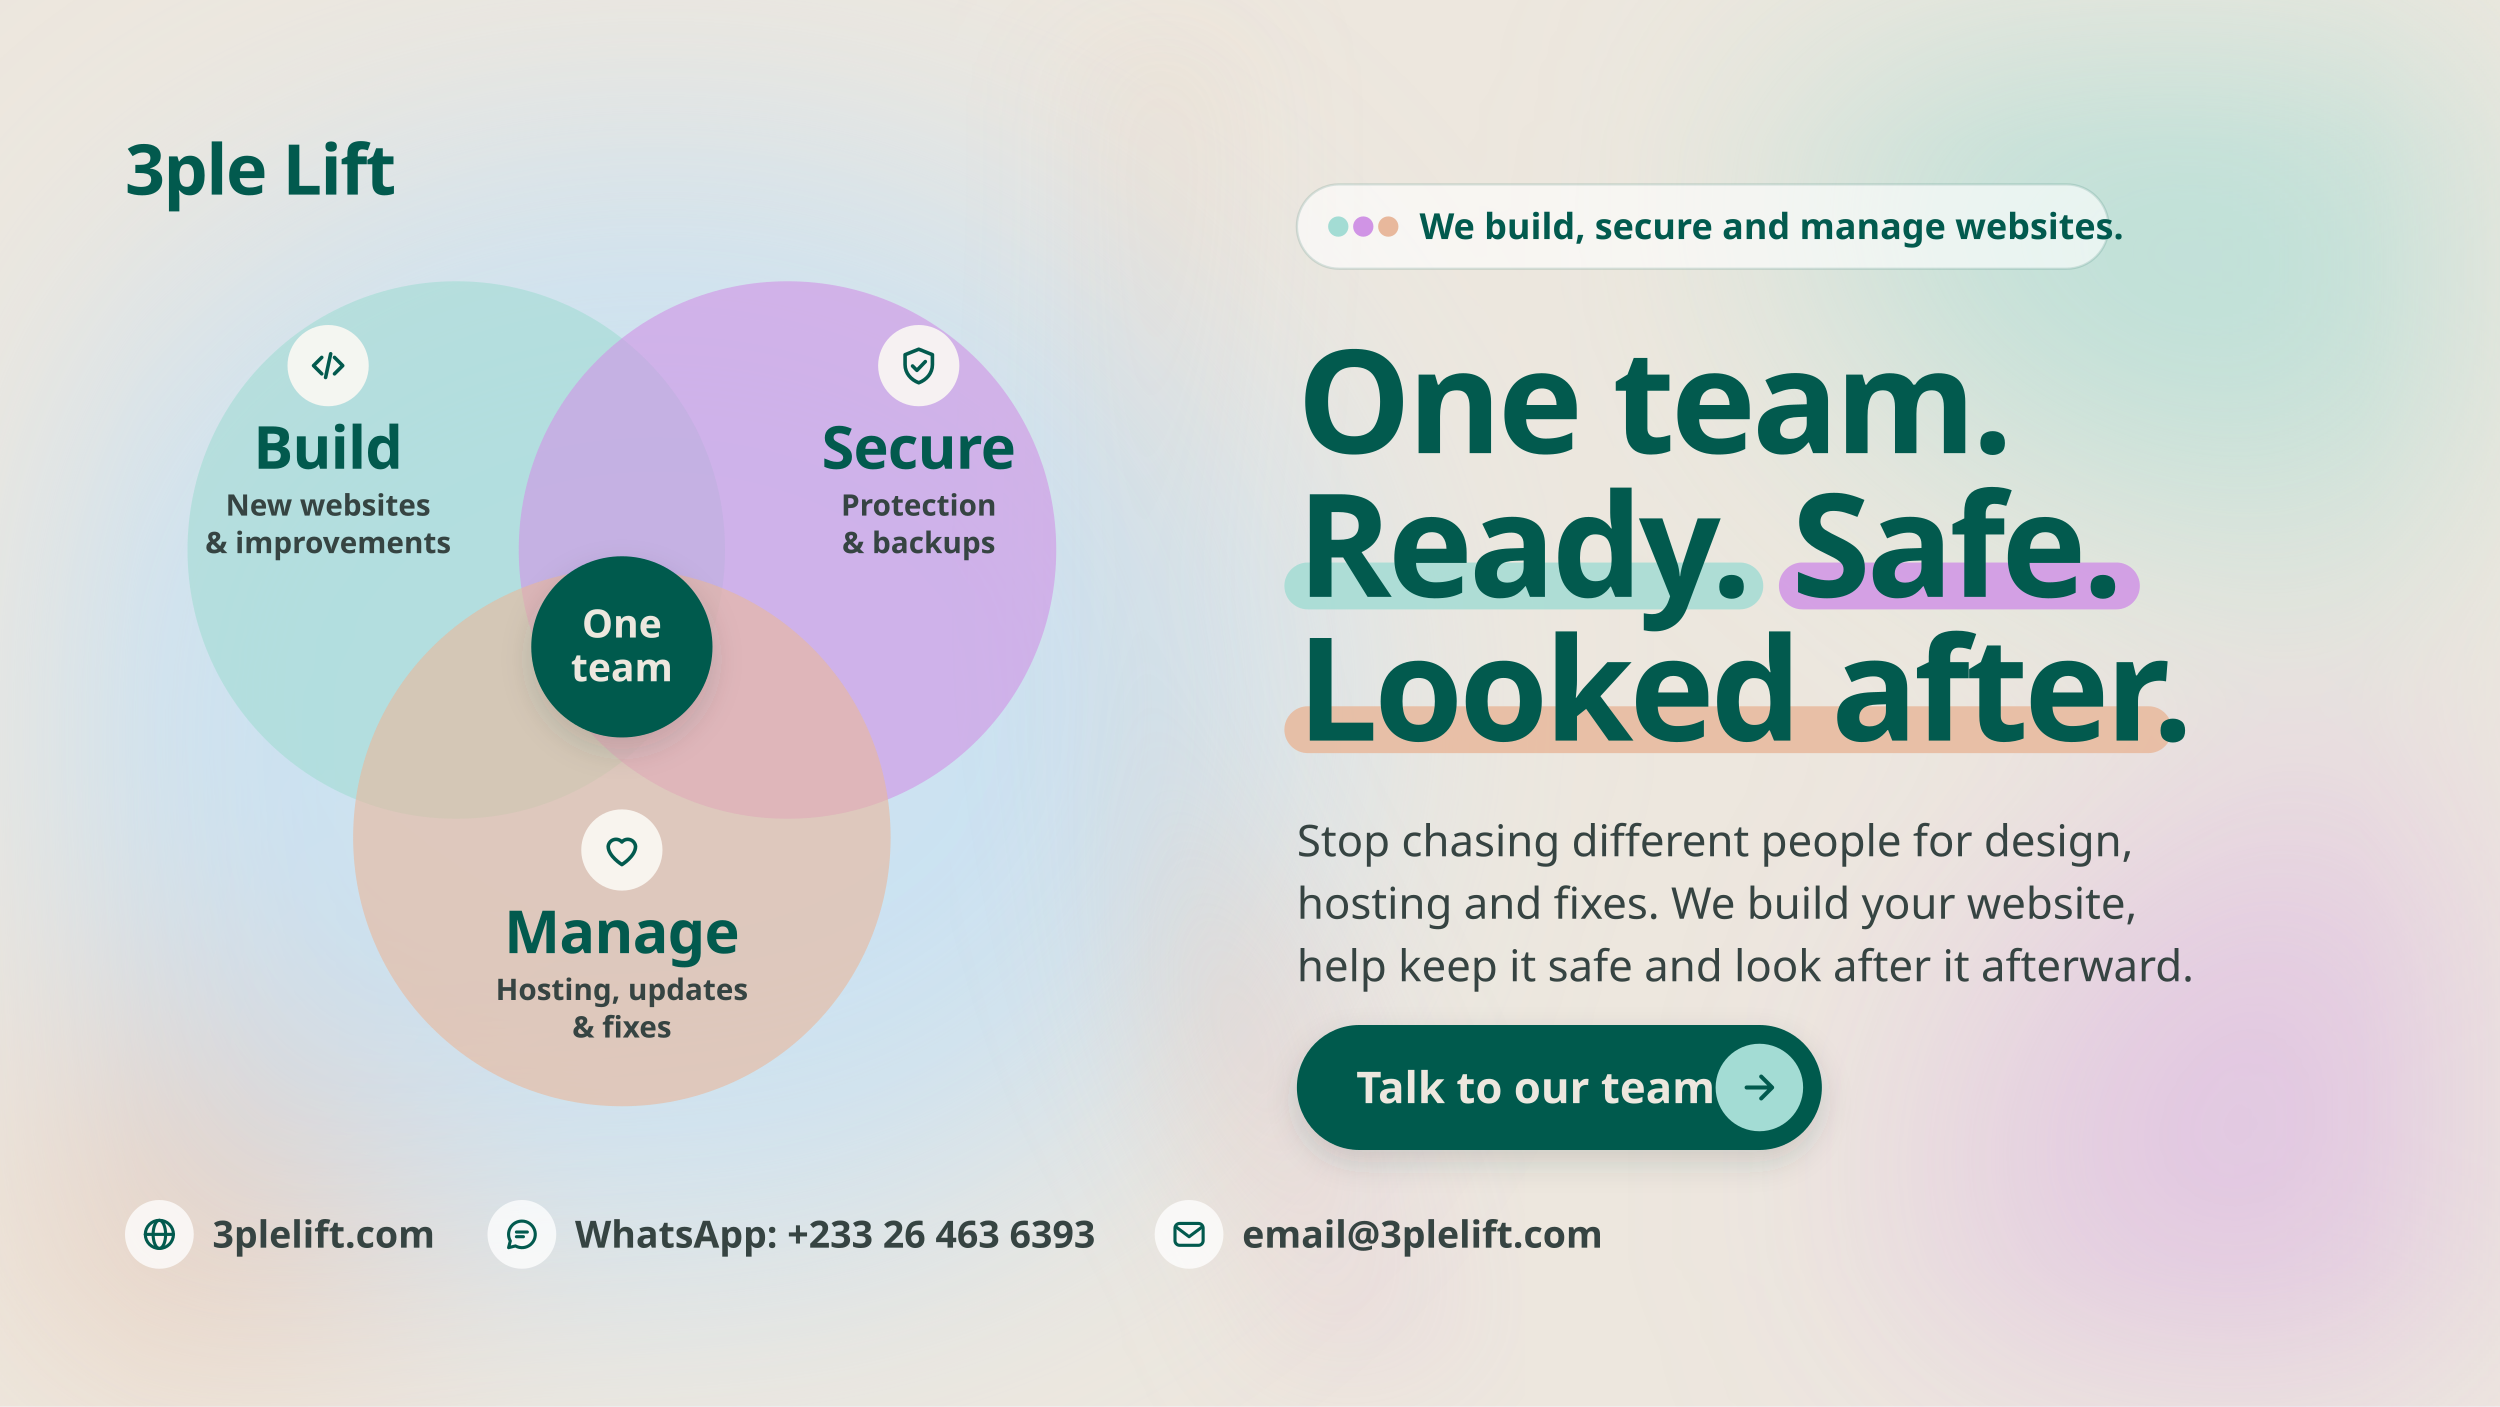
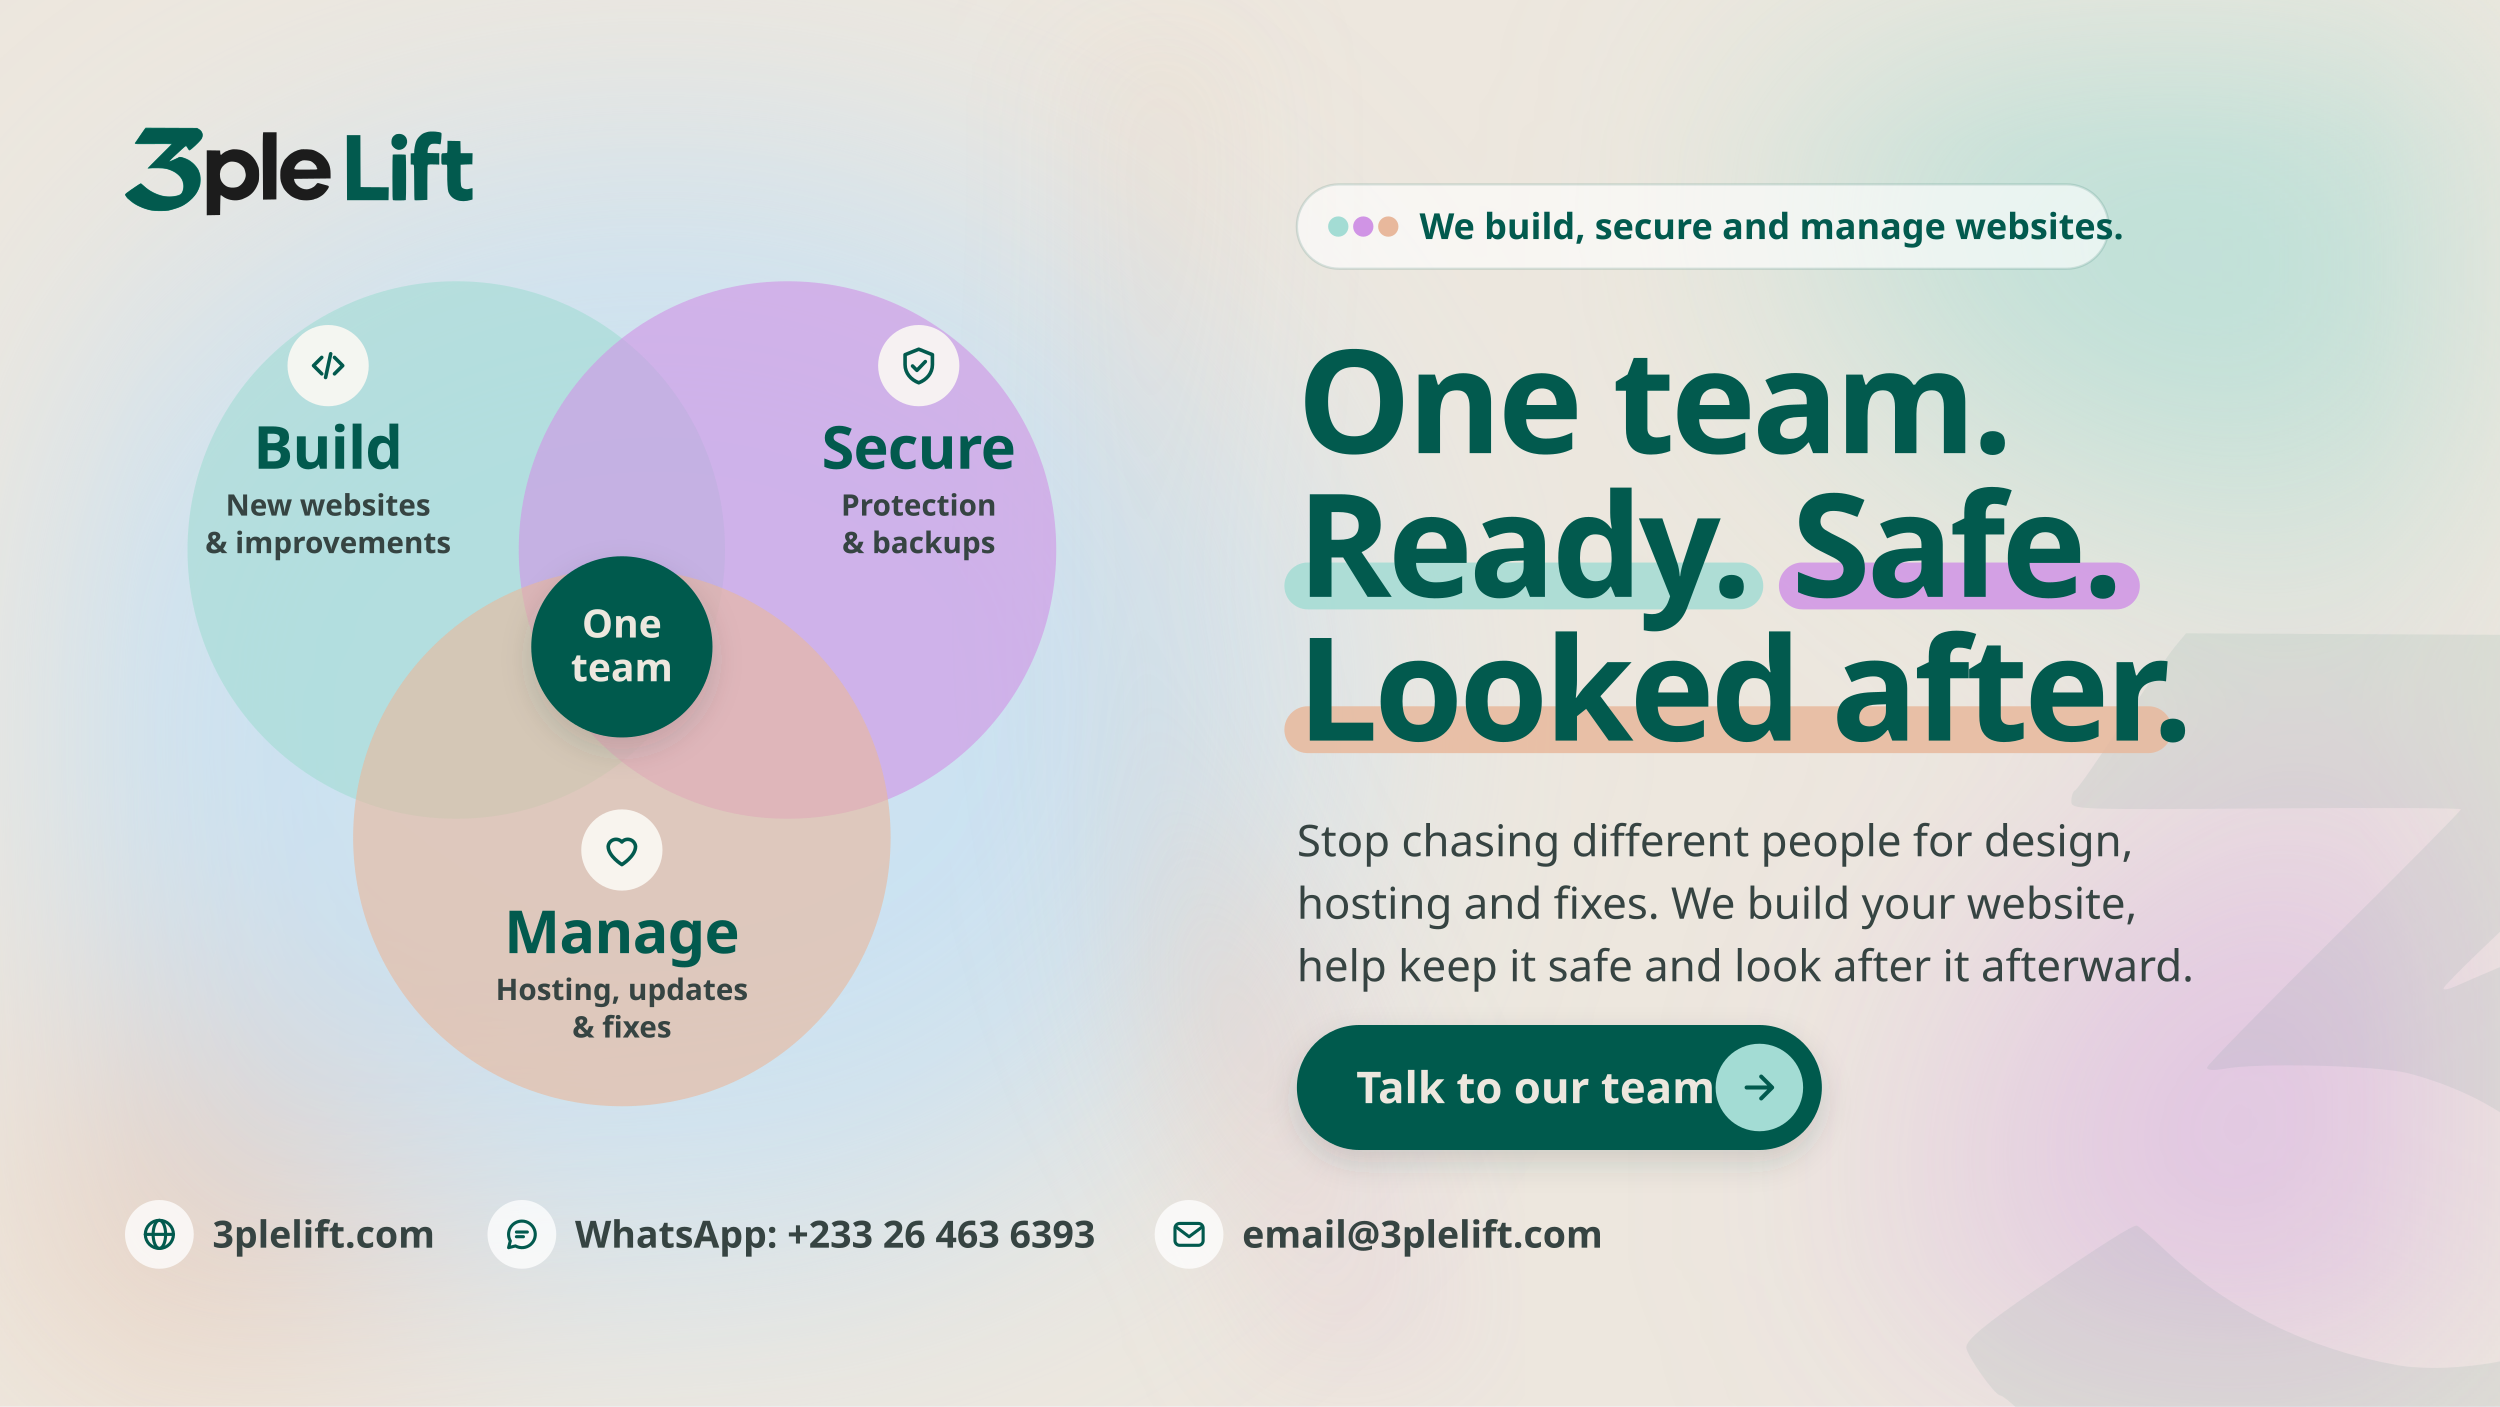
<svg xmlns="http://www.w3.org/2000/svg" id="banner-02" width="1600" height="900" viewBox="0 0 1600 900">
  <style>
  @font-face { font-family: 'Bricolage Grotesque'; font-weight: 700; src: url('fonts/BricolageGrotesque-Bold.ttf'); }
  @font-face { font-family: 'Figtree'; font-weight: 400; src: url('fonts/Figtree-Regular.ttf'); }
  @font-face { font-family: 'Figtree'; font-weight: 500; src: url('fonts/Figtree-Medium.ttf'); }
  @font-face { font-family: 'Figtree'; font-weight: 600; src: url('fonts/Figtree-SemiBold.ttf'); }
  @font-face { font-family: 'Figtree'; font-weight: 700; src: url('fonts/Figtree-Bold.ttf'); }
  .hl { font-family: 'Bricolage Grotesque'; font-weight: 700; }
  .ft { font-family: 'Figtree'; }
</style>
  <defs>
    <filter id="blur-xl" x="-50%" y="-50%" width="200%" height="200%">
      <feGaussianBlur stdDeviation="95" />
    </filter>
    <filter id="blur-l" x="-50%" y="-200%" width="200%" height="500%">
      <feGaussianBlur stdDeviation="45" />
    </filter>
    <filter id="blur-s" x="-50%" y="-50%" width="200%" height="200%">
      <feGaussianBlur stdDeviation="14" />
    </filter>
    <filter id="shadow" x="-50%" y="-80%" width="200%" height="280%">
      <feDropShadow dx="0" dy="22" stdDeviation="26" flood-color="#364442" flood-opacity="0.16" />
    </filter>
    <filter id="shadow-s" x="-50%" y="-100%" width="200%" height="320%">
      <feDropShadow dx="0" dy="8" stdDeviation="10" flood-color="#364442" flood-opacity="0.16" />
    </filter>
    <filter id="shadow-dark" x="-60%" y="-150%" width="220%" height="420%">
      <feDropShadow dx="0" dy="24" stdDeviation="30" flood-color="#0b1f1c" flood-opacity="0.45" />
    </filter>
    <linearGradient id="g-hero" x1="0" y1="0" x2="1" y2="1">
      <stop offset="0" stop-color="#A3DCD4" />
      <stop offset="0.55" stop-color="#BDDFF9" />
      <stop offset="1" stop-color="#D094E5" />
    </linearGradient>
    <linearGradient id="g-warm" x1="0" y1="0" x2="1" y2="1">
      <stop offset="0" stop-color="#E8B89C" />
      <stop offset="1" stop-color="#D094E5" />
    </linearGradient>
    <linearGradient id="g-ring" x1="0" y1="0" x2="1" y2="1">
      <stop offset="0" stop-color="#A3DCD4" />
      <stop offset="0.5" stop-color="#D094E5" />
      <stop offset="1" stop-color="#E8B89C" />
    </linearGradient>
    <linearGradient id="g-ribbon-a" x1="0" y1="0" x2="1" y2="0">
      <stop offset="0" stop-color="#A3DCD4" stop-opacity="0" />
      <stop offset="0.35" stop-color="#A3DCD4" />
      <stop offset="0.7" stop-color="#BDDFF9" />
      <stop offset="1" stop-color="#D094E5" stop-opacity="0.2" />
    </linearGradient>
    <linearGradient id="g-ribbon-b" x1="0" y1="0" x2="1" y2="0">
      <stop offset="0" stop-color="#E8B89C" stop-opacity="0.1" />
      <stop offset="0.5" stop-color="#E8B89C" />
      <stop offset="1" stop-color="#D094E5" stop-opacity="0.3" />
    </linearGradient>
  </defs>
  <g id="layer-background">
    <rect id="base" width="1600" height="900" fill="#EDE7DE" />
    <g filter="url(#blur-xl)">
      <ellipse cx="420" cy="450" rx="420" ry="360" fill="#BDDFF9" opacity="0.7" />
      <ellipse cx="1500" cy="120" rx="340" ry="220" fill="#A3DCD4" opacity="0.65" />
      <ellipse cx="1550" cy="760" rx="300" ry="260" fill="#D094E5" opacity="0.4" />
      <ellipse cx="-40" cy="820" rx="300" ry="200" fill="#E8B89C" opacity="0.5" />
    </g>
    <path d="M700 -60 C 760 220, 620 420, 780 640 S 900 980, 760 1000" fill="none" stroke="url(#g-ribbon-b)" stroke-width="120" opacity="0.28" filter="url(#blur-l)" />
+     <g id="watermark-3" transform="translate(1250 400) rotate(0) scale(2.8019) translate(-226 -110)" fill="#025A4E" opacity="0.07">
+       <g fill-rule="evenodd">
+         <path d="M 276.7 114.9 C 275.3 116.6, 269.8 124.6, 264.4 132.7 C 259 140.9, 254.3 147.7, 253.8 147.8 C 253.4 148, 253 149.1, 253 150.2 C 253 152.2, 253.4 152.2, 297.5 151.9 C 322 151.7, 342 151.8, 342 152.1 C 342 152.4, 329 165.6, 313 181.4 C 297.1 197.2, 284 210.5, 284 211.1 C 284 211.7, 285.4 211.8, 287.8 211.4 C 295.2 209.9, 323.1 210.6, 330 212.4 C 347.9 217.1, 361.9 227, 367.6 238.9 C 372.6 249.3, 371.6 265.8, 365.7 272.4 C 361.2 277.5, 340 281.2, 327.7 279.1 C 307.2 275.5, 288.7 266.4, 274.2 252.6 C 271.3 249.8, 268.5 247.4, 268 247.2 C 267.2 246.9, 260.1 251.4, 244.6 262 C 233.4 269.6, 229 273.3, 229 275 C 229 276.7, 235.5 286, 236.8 286 C 237.2 286, 239.1 287.5, 241.1 289.4 C 250.5 298.4, 268 307.2, 285.5 311.8 C 287.7 312.4, 291.4 313.3, 293.6 313.9 C 299 315.3, 330 315.3, 335.4 313.9 C 351 309.8, 358 307.5, 365.8 303.9 C 375.6 299.4, 383.8 293.4, 393 284.1 C 401.9 275, 406.7 267.3, 411 255.1 C 414.6 244.9, 414 228, 409.9 219.8 C 409.4 218.8, 409 217.5, 409 216.9 C 409 214.6, 399.7 202, 395.7 198.8 C 393.4 197, 390.7 194.8, 389.8 194 C 382.7 187.6, 361.6 180.6, 359.6 183.9 C 359.2 184.4, 355.5 186.2, 351.2 188 C 347 189.8, 342.3 191.8, 340.8 192.5 C 339.2 193.2, 338 193.5, 338 193 C 338 192.3, 352.6 178.2, 368.7 163.6 C 372.7 160, 376.5 157, 377.2 157 C 378 157, 379.4 158.7, 380.5 160.7 C 381.6 162.8, 383.3 165.3, 384.3 166.3 C 386 168, 386.3 167.9, 391.8 163.4 C 401.8 155.1, 414.1 142.6, 416.1 138.8 C 417.3 136.5, 418 133.1, 418 129.8 C 418 123.2, 415.1 118.6, 408.9 115 L 404.5 112.5 341.9 112.2 L 279.2 111.9 276.7 114.9" />
+         <path d="M 278.7 114.1 C 277.3 114.9, 254 149, 254 150.2 C 254 150.6, 274.3 150.6, 299 150.3 C 344.5 149.7, 346.1 149.8, 342.6 153.2 C 335.9 159.7, 285 210.1, 285 210.3 C 285 210.4, 289.8 210.2, 295.8 209.8 C 317.3 208.3, 331.2 210.5, 346.7 217.8 C 355.1 221.7, 364.3 230.3, 367.9 237.5 C 371.8 245.2, 373.3 253.6, 371.9 259.5 C 369.3 270.7, 365.4 275.8, 358.5 277.4 C 347.7 279.9, 344.4 280.2, 333 279.7 C 319.4 279.1, 313.1 277.5, 300.2 271.4 C 290.8 267, 283.2 261.8, 274.7 254 C 270.4 250, 267.4 248, 266.4 248.4 C 264 249.3, 234 270, 231.3 272.7 C 228.6 275.2, 230.1 277.9, 238.3 285.6 C 251.3 297.8, 266.8 306.2, 285.6 311.1 C 292.7 312.9, 297.9 313.5, 311.5 313.8 C 321.6 314, 330.9 313.7, 334.5 313 C 341.7 311.7, 350.8 309.2, 353.2 307.9 C 354.2 307.4, 355.4 307, 356 307 C 356.5 307, 359.4 305.9, 362.4 304.5 C 365.4 303.1, 368.2 302, 368.5 302 C 368.9 302, 373.3 299.1, 378.4 295.6 C 401.2 279.7, 412 261.4, 412 238.4 C 412 221.5, 407.3 210.9, 394.5 199.2 C 387.7 193, 377.3 187.2, 368.2 184.5 C 363.1 182.9, 363 183, 357.3 185.9 C 345.8 191.8, 336 195.9, 336 194.7 C 336 192.5, 347.4 181.6, 375.3 156.8 C 377.9 154.5, 379.1 155.3, 381.9 161 C 383.2 163.8, 384.9 166, 385.7 166 C 387.7 166, 396.7 158.4, 407 148.1 C 415.3 139.7, 418.1 134.9, 418 129.3 C 417.9 125.3, 413.5 118.8, 409 116.2 L 404.5 113.5 342.3 113.4 C 308.1 113.4, 279.5 113.7, 278.7 114.1" />
+       </g>
+     </g>
  </g>
  <g id="layer-illustration" data-qa="illustration">
    <g id="venn" style="isolation:isolate">
      <circle id="venn-build" cx="292" cy="352" r="172" fill="#A3DCD4" opacity="0.62" />
      <circle id="venn-secure" cx="504" cy="352" r="172" fill="#D094E5" opacity="0.62" />
      <circle id="venn-manage" cx="398" cy="536" r="172" fill="#E8B89C" opacity="0.62" />
    </g>
    <g id="venn-label-build">
      <circle cx="210" cy="234" r="26" fill="#FBF8F3" opacity="0.9" />
      <g transform="translate(196 220) scale(1.166667)" fill="none" stroke="#025A4E" stroke-width="1.971" stroke-linecap="round" stroke-linejoin="round">
        <path d="M8.5 7.5L4 12l4.5 4.5M15.5 7.5L20 12l-4.5 4.5M13.4 5.5l-2.8 13" />
      </g>
      <text class="hl" x="210" y="300" text-anchor="middle" font-size="38" fill="#025A4E" letter-spacing="-0.5">Build</text>
      <text class="ft" x="210" y="330" text-anchor="middle" font-size="19" font-weight="600" fill="#364442">New websites</text>
      <text class="ft" x="210" y="354" text-anchor="middle" font-size="19" font-weight="600" fill="#364442">&amp; improvements</text>
    </g>
    <g id="venn-label-secure">
      <circle cx="588" cy="234" r="26" fill="#FBF8F3" opacity="0.9" />
      <g transform="translate(574 220) scale(1.166667)" fill="none" stroke="#025A4E" stroke-width="1.971" stroke-linecap="round" stroke-linejoin="round">
        <path d="M12 3l7.5 3v5.5c0 4.6-3.2 8.3-7.5 9.9-4.3-1.6-7.5-5.3-7.5-9.9V6z" />
        <path d="M8.6 12.2l2.4 2.4 4.6-4.8" />
      </g>
      <text class="hl" x="588" y="300" text-anchor="middle" font-size="38" fill="#025A4E" letter-spacing="-0.5">Secure</text>
      <text class="ft" x="588" y="330" text-anchor="middle" font-size="19" font-weight="600" fill="#364442">Protection</text>
      <text class="ft" x="588" y="354" text-anchor="middle" font-size="19" font-weight="600" fill="#364442">&amp; backups</text>
    </g>
    <g id="venn-label-manage">
      <circle cx="398" cy="544" r="26" fill="#FBF8F3" opacity="0.9" />
      <g transform="translate(384 530) scale(1.166667)" fill="none" stroke="#025A4E" stroke-width="1.971" stroke-linecap="round" stroke-linejoin="round">
        <path d="M12 20s-7.5-4.6-7.5-10A4.3 4.3 0 0 1 12 7.6 4.3 4.3 0 0 1 19.5 10c0 5.4-7.5 10-7.5 10z" />
      </g>
      <text class="hl" x="398" y="610" text-anchor="middle" font-size="38" fill="#025A4E" letter-spacing="-0.5">Manage</text>
      <text class="ft" x="398" y="640" text-anchor="middle" font-size="19" font-weight="600" fill="#364442">Hosting, updates</text>
      <text class="ft" x="398" y="664" text-anchor="middle" font-size="19" font-weight="600" fill="#364442">&amp; fixes</text>
    </g>
    <g id="venn-centre" filter="url(#shadow-s)">
      <circle cx="398" cy="414" r="58" fill="#025A4E" />
      <text class="hl" x="398" y="408" text-anchor="middle" font-size="25" fill="#EDE7DE">One</text>
      <text class="hl" x="398" y="436" text-anchor="middle" font-size="25" fill="#EDE7DE">team</text>
    </g>
  </g>
  <g id="layer-logo">
    <g id="logo" data-qa="logo">
-       <text id="logo-placeholder" class="hl" x="80" y="124.56" font-size="44.8" fill="#025A4E" letter-spacing="-1">3ple Lift</text>
+       <g id="logo-wordmark" transform="translate(80 82) scale(0.26291)">
+         <g transform="translate(-229 -113)" fill-rule="evenodd">
+           <path fill="#0F7D6A" d="M 276.7 114.9 C 275.3 116.6, 269.8 124.6, 264.4 132.7 C 259 140.9, 254.3 147.7, 253.8 147.8 C 253.4 148, 253 149.1, 253 150.2 C 253 152.2, 253.4 152.2, 297.5 151.9 C 322 151.7, 342 151.8, 342 152.1 C 342 152.4, 329 165.6, 313 181.4 C 297.1 197.2, 284 210.5, 284 211.1 C 284 211.7, 285.4 211.8, 287.8 211.4 C 295.2 209.9, 323.1 210.6, 330 212.4 C 347.9 217.1, 361.9 227, 367.6 238.9 C 372.6 249.3, 371.6 265.8, 365.7 272.4 C 361.2 277.5, 340 281.2, 327.7 279.1 C 307.2 275.5, 288.7 266.4, 274.2 252.6 C 271.3 249.8, 268.5 247.4, 268 247.2 C 267.2 246.9, 260.1 251.4, 244.6 262 C 233.4 269.6, 229 273.3, 229 275 C 229 276.7, 235.5 286, 236.8 286 C 237.2 286, 239.1 287.5, 241.1 289.4 C 250.5 298.4, 268 307.2, 285.5 311.8 C 287.7 312.4, 291.4 313.3, 293.6 313.9 C 299 315.3, 330 315.3, 335.4 313.9 C 351 309.8, 358 307.5, 365.8 303.9 C 375.6 299.4, 383.8 293.4, 393 284.1 C 401.9 275, 406.7 267.3, 411 255.1 C 414.6 244.9, 414 228, 409.9 219.8 C 409.4 218.8, 409 217.5, 409 216.9 C 409 214.6, 399.7 202, 395.7 198.8 C 393.4 197, 390.7 194.8, 389.8 194 C 382.7 187.6, 361.6 180.6, 359.6 183.9 C 359.2 184.4, 355.5 186.2, 351.2 188 C 347 189.8, 342.3 191.8, 340.8 192.5 C 339.2 193.2, 338 193.5, 338 193 C 338 192.3, 352.6 178.2, 368.7 163.6 C 372.7 160, 376.5 157, 377.2 157 C 378 157, 379.4 158.7, 380.5 160.7 C 381.6 162.8, 383.3 165.3, 384.3 166.3 C 386 168, 386.3 167.9, 391.8 163.4 C 401.8 155.1, 414.1 142.6, 416.1 138.8 C 417.3 136.5, 418 133.1, 418 129.8 C 418 123.2, 415.1 118.6, 408.9 115 L 404.5 112.5 341.9 112.2 L 279.2 111.9 276.7 114.9" />
+           <path fill="#025A4E" d="M 278.7 114.1 C 277.3 114.9, 254 149, 254 150.2 C 254 150.6, 274.3 150.6, 299 150.3 C 344.5 149.7, 346.1 149.8, 342.6 153.2 C 335.9 159.7, 285 210.1, 285 210.3 C 285 210.4, 289.8 210.2, 295.8 209.8 C 317.3 208.3, 331.2 210.5, 346.7 217.8 C 355.1 221.7, 364.3 230.3, 367.9 237.5 C 371.8 245.2, 373.3 253.6, 371.9 259.5 C 369.3 270.7, 365.4 275.8, 358.5 277.4 C 347.7 279.9, 344.4 280.2, 333 279.7 C 319.4 279.1, 313.1 277.5, 300.2 271.4 C 290.8 267, 283.2 261.8, 274.7 254 C 270.4 250, 267.4 248, 266.4 248.4 C 264 249.3, 234 270, 231.3 272.7 C 228.6 275.2, 230.1 277.9, 238.3 285.6 C 251.3 297.8, 266.8 306.2, 285.6 311.1 C 292.7 312.9, 297.9 313.5, 311.5 313.8 C 321.6 314, 330.9 313.7, 334.5 313 C 341.7 311.7, 350.8 309.2, 353.2 307.9 C 354.2 307.4, 355.4 307, 356 307 C 356.5 307, 359.4 305.9, 362.4 304.5 C 365.4 303.1, 368.2 302, 368.5 302 C 368.9 302, 373.3 299.1, 378.4 295.6 C 401.2 279.7, 412 261.4, 412 238.4 C 412 221.5, 407.3 210.9, 394.5 199.2 C 387.7 193, 377.3 187.2, 368.2 184.5 C 363.1 182.9, 363 183, 357.3 185.9 C 345.8 191.8, 336 195.9, 336 194.7 C 336 192.5, 347.4 181.6, 375.3 156.8 C 377.9 154.5, 379.1 155.3, 381.9 161 C 383.2 163.8, 384.9 166, 385.7 166 C 387.7 166, 396.7 158.4, 407 148.1 C 415.3 139.7, 418.1 134.9, 418 129.3 C 417.9 125.3, 413.5 118.8, 409 116.2 L 404.5 113.5 342.3 113.4 C 308.1 113.4, 279.5 113.7, 278.7 114.1" />
+           <path fill="#1C1C1C" d="M 564.7 129.8 C 564.3 133.5, 564.3 164.4, 564.5 198.5 C 564.7 232.6, 564.9 266.5, 565 273.8 L 565 287.1 581.3 286.8 L 597.5 286.5 597.8 204.8 L 598 123 581.6 123 L 565.3 123 564.7 129.8 M 490.5 164.6 C 486.4 165.2, 479.7 167.2, 478.6 168.2 C 478 168.6, 477 169, 476.2 169 C 474.6 169, 464.7 175.7, 464.2 177.2 C 464 177.6, 463.2 178, 462.5 178 C 461.5 178, 461 176.4, 460.8 172.8 L 460.5 167.5 444.3 167.2 L 428 167 428 246 L 428 325.1 444.3 324.8 L 460.5 324.5 460.8 300.3 C 460.9 284.3, 461.4 276, 462.1 276 C 462.6 276, 464.8 277.3, 466.8 279 C 477 287.1, 493.5 290.8, 507.2 287.9 C 514 286.5, 514.9 286.1, 524.4 281.5 C 538.5 274.6, 548.7 261.8, 554.1 244 C 556 238, 556 215.1, 554.1 209 C 546.1 182.7, 526.4 166.1, 501.5 164.7 C 497.1 164.4, 492.2 164.4, 490.5 164.6 M 658 164.6 C 646.3 166.7, 634.5 172.7, 626.1 181 C 622.5 184.6, 618.8 188.4, 618 189.5 C 616 192.1, 611.6 201.5, 610 206.5 C 609.3 208.7, 608.4 211.5, 607.9 212.8 C 607.4 214.1, 607 220.6, 607 227.3 C 607 240.2, 608.1 244.8, 614.1 257.5 C 617.9 265.5, 629.6 277, 638.4 281.3 C 642.4 283.4, 646.4 285, 647.2 285 C 648 285, 649 285.3, 649.4 285.7 C 650.9 287.2, 661.7 288.9, 670 288.9 C 678.3 288.9, 689.1 287.2, 690.6 285.7 C 691 285.3, 692.1 285, 693.1 285 C 695.6 285, 705.6 279.5, 710.8 275.3 C 715.2 271.7, 721.7 263.7, 724.4 258.6 C 726.1 255.3, 725.3 253.6, 721.7 252.7 C 720.5 252.4, 717.9 251.7, 716 251.2 C 714.1 250.6, 709.1 249.3, 705 248.2 C 696.7 245.9, 698 245.5, 692.5 252.2 C 688.1 257.6, 678.3 262, 670.7 262 C 657.1 262, 642.5 250.8, 640.8 239 L 640.5 236.5 685 236 L 729.5 235.5 729.4 224 C 729.3 205.5, 725.1 195, 712 180.9 C 708.3 176.9, 696.3 169.6, 689.5 167.1 C 685.1 165.5, 680.5 164.8, 672 164.5 C 665.7 164.3, 659.4 164.3, 658 164.6 M 661.5 191.6 C 653.9 193.6, 646.3 199.8, 643.1 206.5 C 639.3 214.5, 637.6 214, 669 214 C 696.1 214, 697 213.9, 697 212.1 C 697 211, 696.6 209.8, 696 209.5 C 695.5 209.2, 695 208, 695 206.9 C 695 204.2, 686.1 195.5, 681.4 193.5 C 677.5 191.8, 665.2 190.7, 661.5 191.6 M 484.5 194.9 C 475.6 197.2, 467.2 203.7, 463.3 211.4 C 459.5 218.8, 459 230.2, 462.1 238.5 C 465.2 246.9, 472.5 253.9, 480.4 256.4 C 488.1 258.9, 499.8 258.2, 505.5 255 C 515.4 249.6, 523 237.4, 523 227.2 C 523 223.6, 520.7 214.2, 519 210.8 C 516.7 206.4, 509.5 199.9, 504.4 197.5 C 498.7 194.9, 489.2 193.7, 484.5 194.9" />
+           <path fill="#025A4E" d="M 964.5 122.5 C 955.3 125.2, 952.7 126.6, 947.1 132 C 942.1 136.7, 939.2 141.1, 937.1 147 C 935.3 152.1, 933 164.9, 933 169.7 L 933 173.9 928.8 174.2 L 924.5 174.5 924.5 188 L 924.5 201.5 927.5 201.6 C 929.2 201.6, 931.1 202, 931.8 202.4 C 932.7 202.9, 933 213.4, 933 245.5 C 933 273.3, 933.4 288.1, 934 288.5 C 934.6 288.9, 941.8 288.8, 950 288.4 L 965 287.7 965 245.4 C 965 204.4, 965.1 203, 967 202 C 968.1 201.4, 973.8 201.1, 981.5 201.4 L 994 201.8 994 187.9 L 994 174.1 979.8 173.8 L 965.5 173.5 965.7 168.5 C 966.1 161.3, 968.4 155.9, 972.4 153.2 C 975.1 151.3, 977.1 150.9, 982.6 150.9 C 986.4 150.9, 991.1 151.3, 993 151.9 C 994.9 152.5, 996.7 152.6, 997.1 152.2 C 998.2 150.9, 1000.3 125.9, 999.3 124.9 C 995.9 121.5, 973.2 119.8, 964.5 122.5 M 886.7 129.3 C 880.5 133.1, 877.7 138.2, 877.6 146 C 877.6 151.7, 878 153.2, 880.5 157 C 883.8 161.8, 890.6 165.9, 895.4 166 C 910.2 166.1, 920.3 150.5, 914 137.4 C 910.7 130.8, 904.3 127, 896.1 127 C 892 127, 889.5 127.6, 886.7 129.3 M 769.2 209.3 L 769.5 288.5 820 288.5 L 870.5 288.5 870.8 272.8 L 871.1 257 836.8 256.8 L 802.5 256.5 802.2 193.3 L 802 130 785.5 130 L 769 130 769.2 209.3 M 1014 157.4 C 1014 164.8, 1013.7 171.5, 1013.4 172.4 C 1012.9 173.6, 1011.3 174, 1006.5 174 C 998.9 174, 999 173.7, 999 189.7 C 999 202.4, 999 202.4, 1007.6 201.9 C 1010.5 201.7, 1012.4 202.1, 1012.9 202.9 C 1013.4 203.6, 1013.6 212.5, 1013.4 222.8 C 1013.1 243.8, 1014.3 262.8, 1016.2 268 C 1023.4 287.6, 1045.8 295.7, 1071.3 287.8 L 1075 286.7 1075 272.9 L 1075 259.1 1071.8 259.6 C 1070 259.9, 1067 260.6, 1065.2 261.2 C 1061.5 262.3, 1056 261.6, 1051.9 259.5 C 1046.6 256.7, 1046 253.6, 1046 226.7 L 1046 202.2 1057.3 201.5 C 1063.4 201.1, 1069.9 201, 1071.5 201.1 L 1074.5 201.5 1074.8 187.8 L 1075.1 174 1060.6 174 L 1046.1 174 1045.8 159.3 L 1045.5 144.5 1029.8 144.2 L 1014 143.9 1014 157.4 M 880.7 177.7 C 880.3 178, 880 203, 880 233.1 C 880 282, 880.2 287.9, 881.6 288.4 C 884.2 289.4, 911.5 289.1, 912.6 288.1 C 913.6 287, 913.5 179.7, 912.5 178 C 911.8 176.9, 881.7 176.6, 880.7 177.7" />
+         </g>
+       </g>
    </g>
  </g>
  <g id="layer-text">
    <g id="brand-statement" data-qa="statement" data-flow="0" data-x="830" data-align="left">
      <g class="item" data-pill="20,24" transform="translate(850.50 0)">
        <rect class="pill-bg" x="-20.50" y="118" width="519.50" height="54" rx="27" fill="#FFFFFF" fill-opacity="0.62" stroke="#025A4E" stroke-opacity="0.14" stroke-width="1.5" />
        <g class="pill-content">
          <circle cx="6" cy="145" r="6.5" fill="#A3DCD4" />
          <circle cx="22" cy="145" r="6.5" fill="#D094E5" />
          <circle cx="38" cy="145" r="6.5" fill="#E8B89C" />
          <text class="ft" x="58" y="153" font-size="23" font-weight="600" fill="#025A4E">We build, secure and manage websites.</text>
        </g>
      </g>
    </g>
    <g id="headline" data-qa="text">
      <text id="headline-line1" class="hl" x="830" y="290" font-size="92" font-weight="700" fill="#025A4E" letter-spacing="-2.5">One team.</text>
      <g id="headline-line2" data-flow="26" data-x="830" data-align="left">
        <g class="item" transform="translate(830.00 0)">
          <rect class="highlight" data-hl-for="headline-word1" data-pad="8" x="-8.00" y="360" width="306.50" height="30" rx="15" fill="#A3DCD4" opacity="0.85" />
          <text id="headline-word1" class="hl" x="0" y="382" font-size="92" font-weight="700" fill="#025A4E" letter-spacing="-2.5">Ready.</text>
        </g>
        <g class="item" transform="translate(1146.50 0)">
          <rect class="highlight" data-hl-for="headline-word2" data-pad="8" x="-8.00" y="360" width="231.00" height="30" rx="15" fill="#D094E5" opacity="0.85" />
          <text id="headline-word2" class="hl" x="0" y="382" font-size="92" font-weight="700" fill="#025A4E" letter-spacing="-2.5">Safe.</text>
        </g>
      </g>
      <g id="headline-line3" data-flow="0" data-x="830" data-align="left">
        <g class="item" transform="translate(830.00 0)">
          <rect class="highlight" data-hl-for="headline-word3" data-pad="8" x="-8.00" y="452" width="568.00" height="30" rx="15" fill="#E8B89C" opacity="0.85" />
          <text id="headline-word3" class="hl" x="0" y="474" font-size="92" font-weight="700" fill="#025A4E" letter-spacing="-2.5">Looked after.</text>
        </g>
      </g>
    </g>
    <g id="support" data-qa="text">
      <text id="support-line1" class="ft" x="830" y="548" font-size="28" font-weight="400" fill="#364442" text-anchor="start" letter-spacing="0">Stop chasing different people for design,</text>
      <text id="support-line2" class="ft" x="830" y="588" font-size="28" font-weight="400" fill="#364442" text-anchor="start" letter-spacing="0">hosting and fixes. We build your website,</text>
      <text id="support-line3" class="ft" x="830" y="628" font-size="28" font-weight="400" fill="#364442" text-anchor="start" letter-spacing="0">help keep it safe and look after it afterward.</text>
    </g>
    <g id="cta" data-qa="cta" data-flow="0" data-x="830" data-align="left">
      <g class="item" data-pill="38,12" transform="translate(868.00 0)">
        <rect class="pill-bg" x="-38.00" y="656" width="336.00" height="80" rx="40" fill="#025A4E" filter="url(#shadow-s)" />
        <g class="pill-content" data-flow="22" data-x="0" data-align="left">
          <g class="item" transform="translate(0.00 0)">
            <text class="ft" x="0" y="706" font-size="28" font-weight="700" fill="#EDE7DE">Talk to our team</text>
          </g>
          <g class="item" transform="translate(230.00 0)">
            <circle cx="28" cy="696" r="28" fill="#A3DCD4" />
            <g transform="translate(14 682) scale(1.166667)" fill="none" stroke="#025A4E" stroke-width="2.229" stroke-linecap="round" stroke-linejoin="round">
              <path d="M5 12h14M13 6l6 6-6 6" />
            </g>
          </g>
        </g>
      </g>
    </g>
  </g>
  <g id="layer-contact">
    <g id="contact" data-qa="contact" data-flow="46" data-x="80" data-align="left">
      <g class="item" id="contact-web" transform="translate(80.00 0)">
        <circle cx="22" cy="790" r="22" fill="#FFFFFF" fill-opacity="0.75" />
        <g transform="translate(10 778) scale(1)" fill="none" stroke="#025A4E" stroke-width="2" stroke-linecap="round" stroke-linejoin="round">
          <circle cx="12" cy="12" r="9" />
          <ellipse cx="12" cy="12" rx="4" ry="9" />
          <path d="M3 12h18" />
        </g>
        <text class="ft" x="56" y="798.5" font-size="24" font-weight="600" fill="#364442">3plelift.com</text>
      </g>
      <g class="item" id="contact-whatsapp" transform="translate(312.00 0)">
        <circle cx="22" cy="790" r="22" fill="#FFFFFF" fill-opacity="0.75" />
        <g transform="translate(10 778) scale(1)" fill="none" stroke="#025A4E" stroke-width="2" stroke-linecap="round" stroke-linejoin="round">
          <path d="M12 3.5a8.5 8.5 0 0 0-7.4 12.7L3.5 20.5l4.4-1.1A8.5 8.5 0 1 0 12 3.5z" />
          <path d="M8.5 10.5h7M8.5 13.5h4.5" />
        </g>
        <text class="ft" x="56" y="798.5" font-size="24" font-weight="600" fill="#364442">WhatsApp: +233 26 463 6393</text>
      </g>
      <g class="item" id="contact-email" transform="translate(739.00 0)">
        <circle cx="22" cy="790" r="22" fill="#FFFFFF" fill-opacity="0.75" />
        <g transform="translate(10 778) scale(1)" fill="none" stroke="#025A4E" stroke-width="2" stroke-linecap="round" stroke-linejoin="round">
          <rect x="3" y="5" width="18" height="14" rx="3" />
          <path d="M4 7.5l8 6 8-6" />
        </g>
        <text class="ft" x="56" y="798.5" font-size="24" font-weight="600" fill="#364442">email@3plelift.com</text>
      </g>
    </g>
  </g>
</svg>
